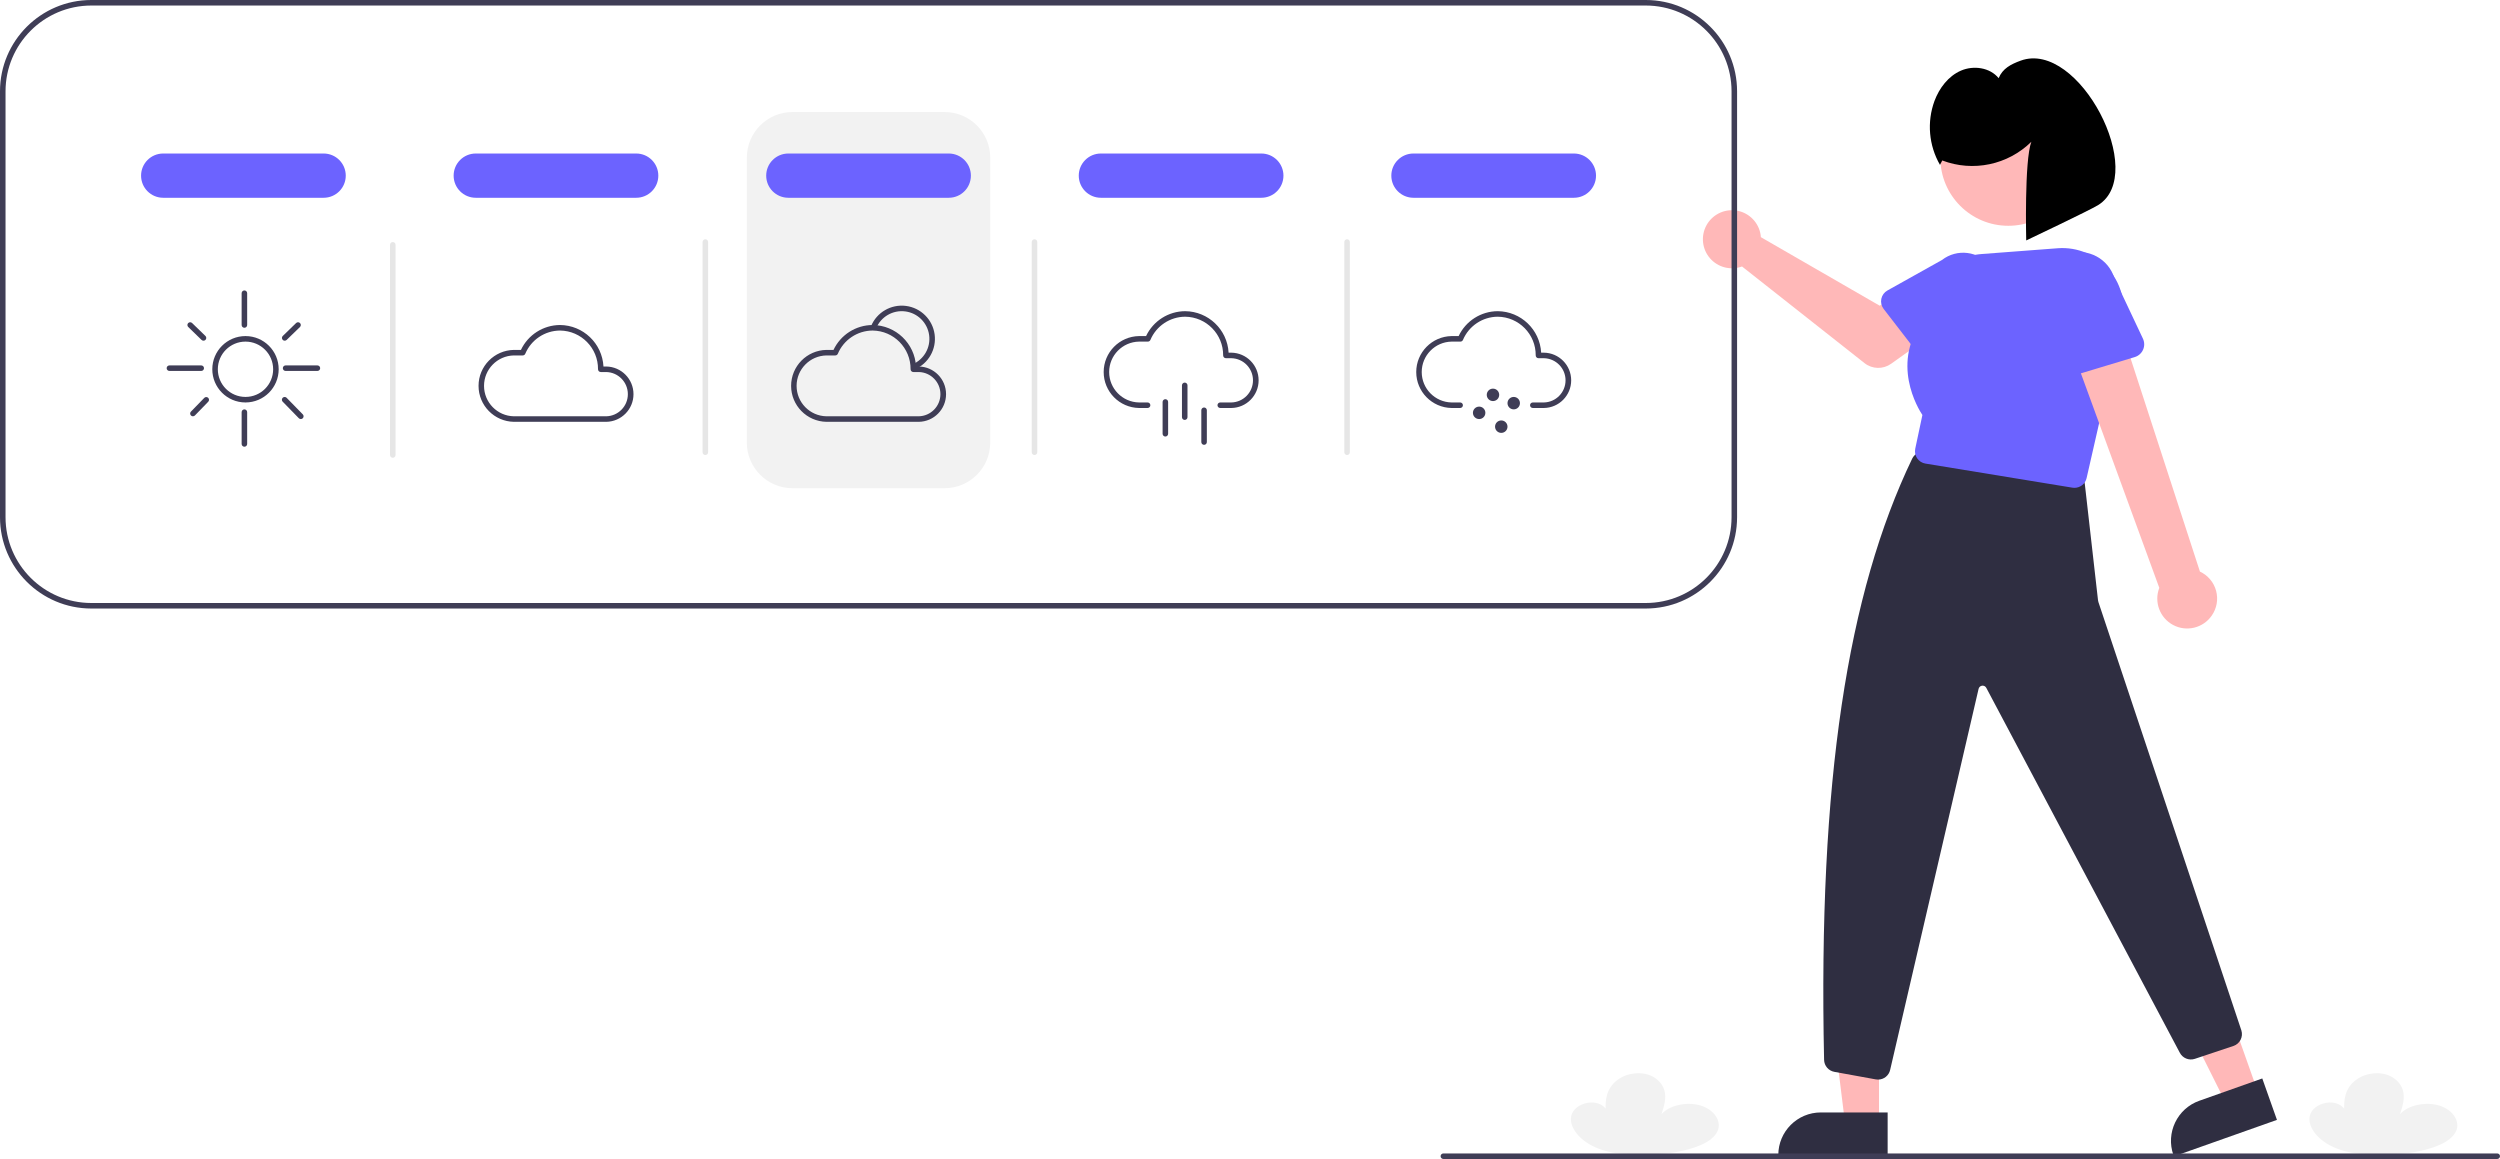
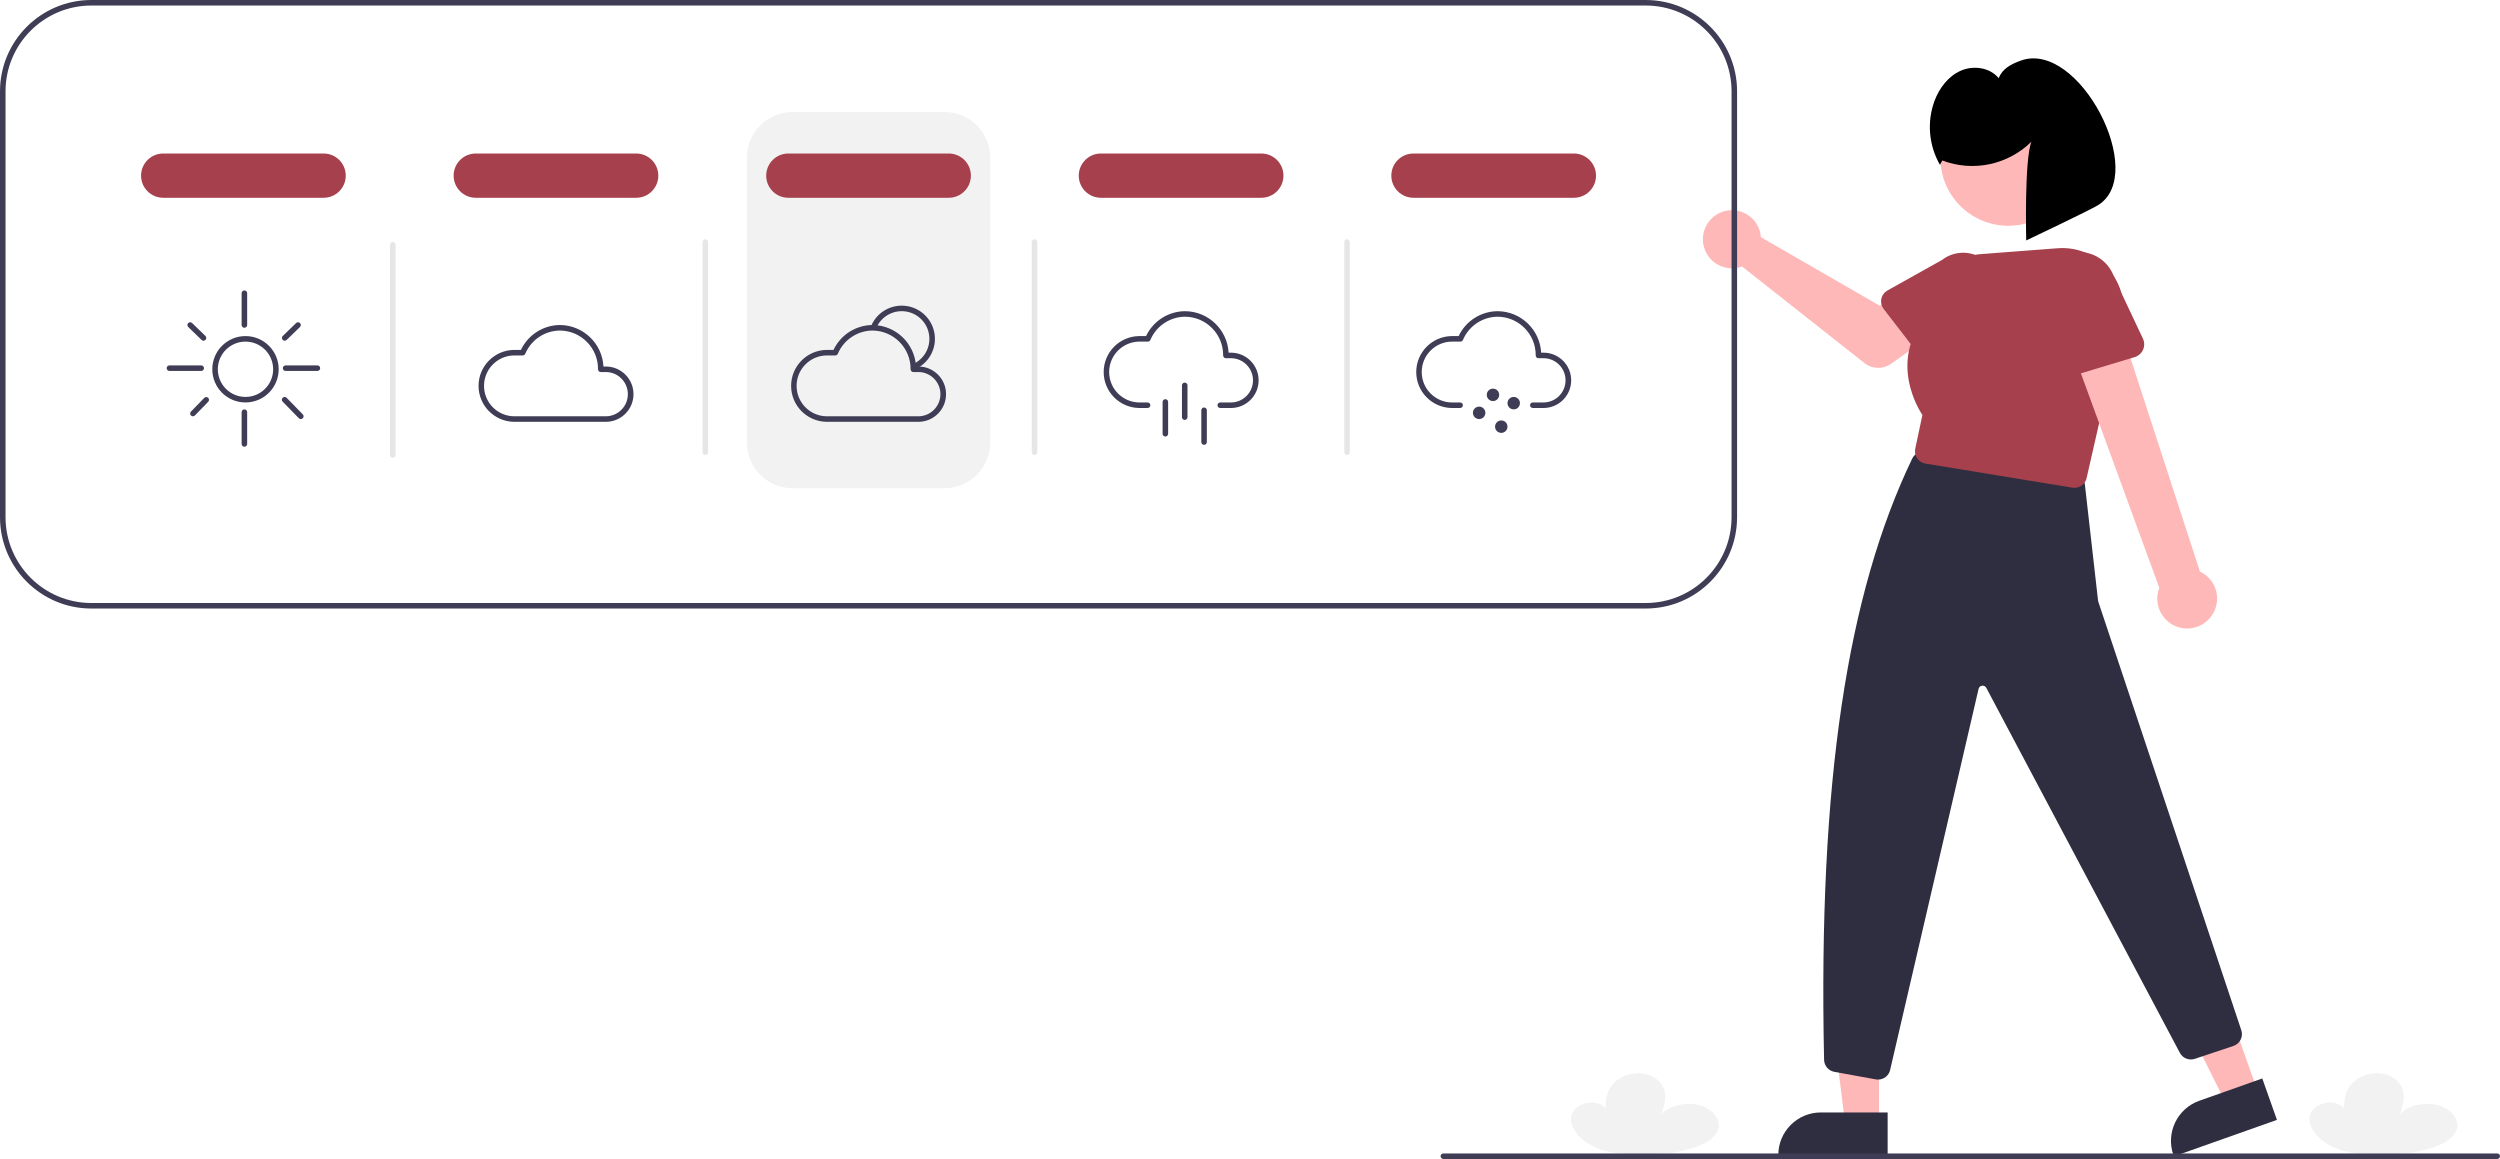
<svg xmlns="http://www.w3.org/2000/svg" width="903.815" height="419" viewBox="0 0 903.815 419" role="img" artist="Katerina Limpitsouni" source="https://undraw.co/">
  <path d="M1002.298,657.635c-7.669-.318-14.655-3.413-17.816-8.208q-.222-.337-.418-.683c-1.154-2.043-1.514-4.392-.253-6.405s4.413-3.542,7.579-3.225,5.636,2.842,4.326,4.84c-.293-4.038-.532-8.281,2.724-11.796a11.897,11.897,0,0,1,6.665-3.445c6.56-1.154,10.916,2.555,11.788,6.301.644,2.765-.246,5.577-1.131,8.311,2.728-3.226,9.218-4.662,14.187-3.138s7.727,5.794,6.029,9.337c-2,4.173-8.669,6.33-14.863,7.47C1016.002,657.935,1008.333,657.885,1002.298,657.635Z" transform="translate(-148.0925 -240.5)" fill="#f2f2f2" />
  <path d="M735.298,657.635c-7.669-.318-14.655-3.413-17.816-8.208q-.222-.337-.418-.683c-1.154-2.043-1.514-4.392-.253-6.405s4.413-3.542,7.579-3.225,5.636,2.842,4.326,4.84c-.293-4.038-.532-8.281,2.724-11.796a11.897,11.897,0,0,1,6.665-3.445c6.56-1.154,10.916,2.555,11.788,6.301.644,2.765-.246,5.577-1.131,8.311,2.728-3.226,9.218-4.662,14.187-3.138s7.727,5.794,6.029,9.337c-2,4.173-8.669,6.33-14.863,7.47C749.002,657.935,741.333,657.885,735.298,657.635Z" transform="translate(-148.0925 -240.5)" fill="#f2f2f2" />
  <path d="M489.592,417h-55a16.519,16.519,0,0,1-16.5-16.5v-103a16.519,16.519,0,0,1,16.5-16.5h55a16.519,16.519,0,0,1,16.5,16.5v103A16.519,16.519,0,0,1,489.592,417Z" transform="translate(-148.0925 -240.5)" fill="#f2f2f2" />
  <polygon points="679.306 406.177 667.047 406.177 661.214 358.889 679.308 358.89 679.306 406.177" fill="#ffb8b8" />
  <path d="M830.525,658.562l-39.531-.001v-.5a15.386,15.386,0,0,1,15.386-15.386h.001l24.144.001Z" transform="translate(-148.0925 -240.5)" fill="#2f2e41" />
  <polygon points="816.262 394.707 804.705 398.799 783.42 356.172 800.476 350.132 816.262 394.707" fill="#ffb8b8" />
  <path d="M971.269,645.365l-37.263,13.196-.167-.471a15.386,15.386,0,0,1,9.367-19.64l.001-0,22.759-8.06Z" transform="translate(-148.0925 -240.5)" fill="#2f2e41" />
  <path d="M827.057,630.8a4.613,4.613,0,0,1-.82-.074l-14.992-2.726a4.521,4.521,0,0,1-3.698-4.337c-2.179-100.914,8.535-168.729,31.843-217.336a4.473,4.473,0,0,1,4.691-2.481l53.912,7.783a4.505,4.505,0,0,1,3.828,3.947l4.754,41.903a3.546,3.546,0,0,0,.142.666l51.689,154.869a4.519,4.519,0,0,1-2.866,5.631L941.572,623.302a4.523,4.523,0,0,1-5.448-2.257L866.206,489.208a1.5,1.5,0,0,0-2.807.35L831.438,627.263A4.482,4.482,0,0,1,827.057,630.8Z" transform="translate(-148.0925 -240.5)" fill="#2f2e41" />
  <path d="M784.45,324.597a10.527,10.527,0,0,1,.239,1.64l42.957,24.782,10.441-6.011L849.219,359.581,831.769,372.018a8,8,0,0,1-9.598-.234L777.874,336.839a10.497,10.497,0,1,1,6.576-12.241Z" transform="translate(-148.0925 -240.5)" fill="#ffb8b8" />
-   <path d="M828.237,348.542a4.495,4.495,0,0,1,2.211-3.025l19.713-11.023a12.497,12.497,0,0,1,15.327,19.744l-15.717,16.321a4.5,4.5,0,0,1-6.804-.373l-13.884-17.994A4.495,4.495,0,0,1,828.237,348.542Z" transform="translate(-148.0925 -240.5)" fill="#6c63ff" />
+   <path d="M828.237,348.542a4.495,4.495,0,0,1,2.211-3.025l19.713-11.023a12.497,12.497,0,0,1,15.327,19.744l-15.717,16.321a4.5,4.5,0,0,1-6.804-.373l-13.884-17.994A4.495,4.495,0,0,1,828.237,348.542Z" transform="translate(-148.0925 -240.5)" fill="#a5404c" />
  <circle cx="726.05" cy="57.066" r="24.561" fill="#ffb8b8" />
-   <path d="M898.059,416.868a4.5,4.5,0,0,1-.728-.06L844.177,408.095a4.5,4.5,0,0,1-3.674-5.374l2.586-12.191c-1.324-1.975-12.103-19.146,1.026-35.274a22.01,22.01,0,0,1,20.433-22.922l27.469-2.087a22.127,22.127,0,0,1,23.022,27.885l-12.593,55.237A4.51,4.51,0,0,1,898.059,416.868Z" transform="translate(-148.0925 -240.5)" fill="#6c63ff" />
+   <path d="M898.059,416.868a4.5,4.5,0,0,1-.728-.06L844.177,408.095a4.5,4.5,0,0,1-3.674-5.374l2.586-12.191c-1.324-1.975-12.103-19.146,1.026-35.274a22.01,22.01,0,0,1,20.433-22.922l27.469-2.087a22.127,22.127,0,0,1,23.022,27.885l-12.593,55.237A4.51,4.51,0,0,1,898.059,416.868Z" transform="translate(-148.0925 -240.5)" fill="#a5404c" />
  <path d="M947.695,463.058a10.743,10.743,0,0,0-4.27-15.91L913.161,354.102l-17.538,8.322,33.113,90.599a10.801,10.801,0,0,0,18.959,10.036Z" transform="translate(-148.0925 -240.5)" fill="#ffb8b8" />
-   <path d="M919.855,369.593l-23.288,7.035a4.817,4.817,0,0,1-6.158-3.909l-3.535-23.995A13.377,13.377,0,0,1,912.507,341.063l10.312,21.866a4.817,4.817,0,0,1-2.964,6.664Z" transform="translate(-148.0925 -240.5)" fill="#6c63ff" />
+   <path d="M919.855,369.593l-23.288,7.035a4.817,4.817,0,0,1-6.158-3.909l-3.535-23.995A13.377,13.377,0,0,1,912.507,341.063l10.312,21.866a4.817,4.817,0,0,1-2.964,6.664Z" transform="translate(-148.0925 -240.5)" fill="#a5404c" />
  <path d="M850.268,298.514a30.443,30.443,0,0,0,32.211-6.764c-2.576,6.806-1.856,35.674-1.856,35.674s22.847-10.847,25.946-12.744c18.307-11.204-6.942-59.943-27.946-52.256-3.558,1.302-6.529,2.834-7.968,6.338-3.136-3.869-9.073-4.708-13.64-2.721s-7.813,6.293-9.559,10.958a27.407,27.407,0,0,0,1.993,23.113Z" transform="translate(-148.0925 -240.5)" />
  <path d="M743.093,240.5h-562a33.032,33.032,0,0,0-33,33v154a33.032,33.032,0,0,0,33,33h562a33.032,33.032,0,0,0,33-33v-154A33.032,33.032,0,0,0,743.093,240.5Zm31,187a31.04,31.04,0,0,1-31,31h-562a31.04,31.04,0,0,1-31-31v-154a31.04,31.04,0,0,1,31-31h562a31.04,31.04,0,0,1,31,31Z" transform="translate(-148.0925 -240.5)" fill="#3f3d56" />
  <path d="M236.843,386a12,12,0,1,1,12-12A12.014,12.014,0,0,1,236.843,386Zm0-22a10,10,0,1,0,10,10A10.011,10.011,0,0,0,236.843,364Z" transform="translate(-148.0925 -240.5)" fill="#3f3d56" />
  <path d="M236.449,359a1,1,0,0,1-1-1V346.5a1,1,0,0,1,2,0V358A1,1,0,0,1,236.449,359Z" transform="translate(-148.0925 -240.5)" fill="#3f3d56" />
  <path d="M220.843,374.606h-11.5a1,1,0,0,1,0-2h11.5a1,1,0,1,1,0,2Z" transform="translate(-148.0925 -240.5)" fill="#3f3d56" />
  <path d="M262.843,374.606h-11.5a1,1,0,0,1,0-2h11.5a1,1,0,0,1,0,2Z" transform="translate(-148.0925 -240.5)" fill="#3f3d56" />
  <path d="M251.027,363.672a1,1,0,0,1-.696-1.718l4.816-4.672a1,1,0,0,1,1.393,1.436l-4.816,4.672A.996.996,0,0,1,251.027,363.672Z" transform="translate(-148.0925 -240.5)" fill="#3f3d56" />
  <path d="M221.658,363.672a.997.997,0,0,1-.696-.282l-4.816-4.672a1,1,0,1,1,1.393-1.436l4.816,4.672a1,1,0,0,1-.696,1.718Z" transform="translate(-148.0925 -240.5)" fill="#3f3d56" />
  <path d="M217.843,391a1,1,0,0,1-.718-1.697l4.816-4.959a1,1,0,0,1,1.435,1.394l-4.816,4.959A.999.999,0,0,1,217.843,391Z" transform="translate(-148.0925 -240.5)" fill="#3f3d56" />
  <path d="M256.843,392a.995.995,0,0,1-.716-.302l-5.816-5.959a1.0 1,0,1,1,1.431-1.396l5.816,5.959A1.0 1,0,0,1,256.843,392Z" transform="translate(-148.0925 -240.5)" fill="#3f3d56" />
  <path d="M236.449,402a1,1,0,0,1-1-1V389.5a1,1,0,0,1,2,0V401A1,1,0,0,1,236.449,402Z" transform="translate(-148.0925 -240.5)" fill="#3f3d56" />
  <path d="M367.256,393H333.874a13.002,13.002,0,0,1,0-26h2.553a15.707,15.707,0,0,1,14.138-9,15.866,15.866,0,0,1,15.697,15h.994a10.001,10.001,0,0,1,0,20Zm-33.382-24a11.002,11.002,0,0,0,0,22h33.382a8.002,8.002,0,0,0,0-16h-1.964a1,1,0,0,1-1-1,13.881,13.881,0,0,0-13.727-14,13.725,13.725,0,0,0-12.575,8.395,1,1,0,0,1-.919.605Z" transform="translate(-148.0925 -240.5)" fill="#3f3d56" />
  <path d="M478.764,374.057l-.779-1.842A10.002,10.002,0,1,0,464.844,359.188l-1.849-.763a12.002,12.002,0,1,1,15.768,15.631Z" transform="translate(-148.0925 -240.5)" fill="#3f3d56" />
  <path d="M480.256,393H446.874a13.002,13.002,0,0,1,0-26h2.553a15.707,15.707,0,0,1,14.138-9,15.866,15.866,0,0,1,15.697,15h.994a10.001,10.001,0,0,1,0,20Zm-33.382-24a11.002,11.002,0,0,0,0,22h33.382a8.002,8.002,0,0,0,0-16h-1.964a1,1,0,0,1-1-1,13.881,13.881,0,0,0-13.727-14,13.725,13.725,0,0,0-12.575,8.395,1,1,0,0,1-.919.605Z" transform="translate(-148.0925 -240.5)" fill="#3f3d56" />
  <path d="M593.256,388h-4.014a1,1,0,0,1,0-2h4.014a8.002,8.002,0,0,0,0-16h-1.964a1,1,0,0,1-1-1,13.881,13.881,0,0,0-13.727-14,13.725,13.725,0,0,0-12.575,8.395,1,1,0,0,1-.919.605h-3.197a11.002,11.002,0,0,0,0,22h3.1a1,1,0,0,1,0,2h-3.1a13.002,13.002,0,0,1,0-26h2.553a15.707,15.707,0,0,1,14.138-9,15.866,15.866,0,0,1,15.697,15h.994a10.001,10.001,0,0,1,0,20Z" transform="translate(-148.0925 -240.5)" fill="#3f3d56" />
  <path d="M576.4,392.317a1,1,0,0,1-1-1v-11.5a1,1,0,1,1,2,0v11.5A1,1,0,0,1,576.4,392.317Z" transform="translate(-148.0925 -240.5)" fill="#3f3d56" />
  <path d="M569.4,398.317a1,1,0,0,1-1-1v-11.5a1,1,0,1,1,2,0v11.5A1,1,0,0,1,569.4,398.317Z" transform="translate(-148.0925 -240.5)" fill="#3f3d56" />
  <path d="M583.4,401.317a1,1,0,0,1-1-1v-11.5a1,1,0,1,1,2,0v11.5A1,1,0,0,1,583.4,401.317Z" transform="translate(-148.0925 -240.5)" fill="#3f3d56" />
  <path d="M706.256,388h-4.014a1,1,0,0,1,0-2h4.014a8.002,8.002,0,0,0,0-16h-1.964a1,1,0,0,1-1-1,13.881,13.881,0,0,0-13.727-14,13.725,13.725,0,0,0-12.575,8.395,1,1,0,0,1-.919.605h-3.197a11.002,11.002,0,0,0,0,22h3.1a1,1,0,1,1,0,2h-3.1a13.002,13.002,0,0,1,0-26h2.553a15.707,15.707,0,0,1,14.138-9,15.866,15.866,0,0,1,15.697,15h.994a10.001,10.001,0,0,1,0,20Z" transform="translate(-148.0925 -240.5)" fill="#3f3d56" />
  <circle cx="539.75" cy="142.75" r="2.25" fill="#3f3d56" />
  <circle cx="547.25" cy="145.75" r="2.25" fill="#3f3d56" />
  <circle cx="534.75" cy="149.25" r="2.25" fill="#3f3d56" />
  <circle cx="542.75" cy="154.25" r="2.25" fill="#3f3d56" />
-   <path d="M265.093,312h-58a8,8,0,0,1,0-16h58a8,8,0,0,1,0,16Z" transform="translate(-148.0925 -240.5)" fill="#6c63ff" />
-   <path d="M378.093,312h-58a8,8,0,1,1,0-16h58a8,8,0,0,1,0,16Z" transform="translate(-148.0925 -240.5)" fill="#6c63ff" />
-   <path d="M491.093,312h-58a8,8,0,1,1,0-16h58a8,8,0,0,1,0,16Z" transform="translate(-148.0925 -240.5)" fill="#6c63ff" />
-   <path d="M604.093,312h-58a8,8,0,0,1,0-16h58a8,8,0,0,1,0,16Z" transform="translate(-148.0925 -240.5)" fill="#6c63ff" />
-   <path d="M717.093,312h-58a8,8,0,0,1,0-16h58a8,8,0,0,1,0,16Z" transform="translate(-148.0925 -240.5)" fill="#6c63ff" />
+   <path d="M265.093,312h-58a8,8,0,0,1,0-16h58a8,8,0,0,1,0,16Z" transform="translate(-148.0925 -240.5)" fill="#a5404c" />
+   <path d="M378.093,312h-58a8,8,0,1,1,0-16h58a8,8,0,0,1,0,16Z" transform="translate(-148.0925 -240.5)" fill="#a5404c" />
+   <path d="M491.093,312h-58a8,8,0,1,1,0-16h58a8,8,0,0,1,0,16Z" transform="translate(-148.0925 -240.5)" fill="#a5404c" />
+   <path d="M604.093,312h-58a8,8,0,0,1,0-16h58a8,8,0,0,1,0,16Z" transform="translate(-148.0925 -240.5)" fill="#a5404c" />
+   <path d="M717.093,312h-58a8,8,0,0,1,0-16h58a8,8,0,0,1,0,16Z" transform="translate(-148.0925 -240.5)" fill="#a5404c" />
  <path d="M290.093,406a1,1,0,0,1-1-1V329a1,1,0,0,1,2,0v76A1,1,0,0,1,290.093,406Z" transform="translate(-148.0925 -240.5)" fill="#e6e6e6" />
  <path d="M403.093,405a1,1,0,0,1-1-1V328a1,1,0,0,1,2,0v76A1,1,0,0,1,403.093,405Z" transform="translate(-148.0925 -240.5)" fill="#e6e6e6" />
  <path d="M522.093,405a1,1,0,0,1-1-1V328a1,1,0,0,1,2,0v76A1,1,0,0,1,522.093,405Z" transform="translate(-148.0925 -240.5)" fill="#e6e6e6" />
  <path d="M635.093,405a1,1,0,0,1-1-1V328a1,1,0,0,1,2,0v76A1,1,0,0,1,635.093,405Z" transform="translate(-148.0925 -240.5)" fill="#e6e6e6" />
  <path d="M1050.907,659.5h-381a1,1,0,1,1,0-2h381a1,1,0,0,1,0,2Z" transform="translate(-148.0925 -240.5)" fill="#3f3d56" />
</svg>
